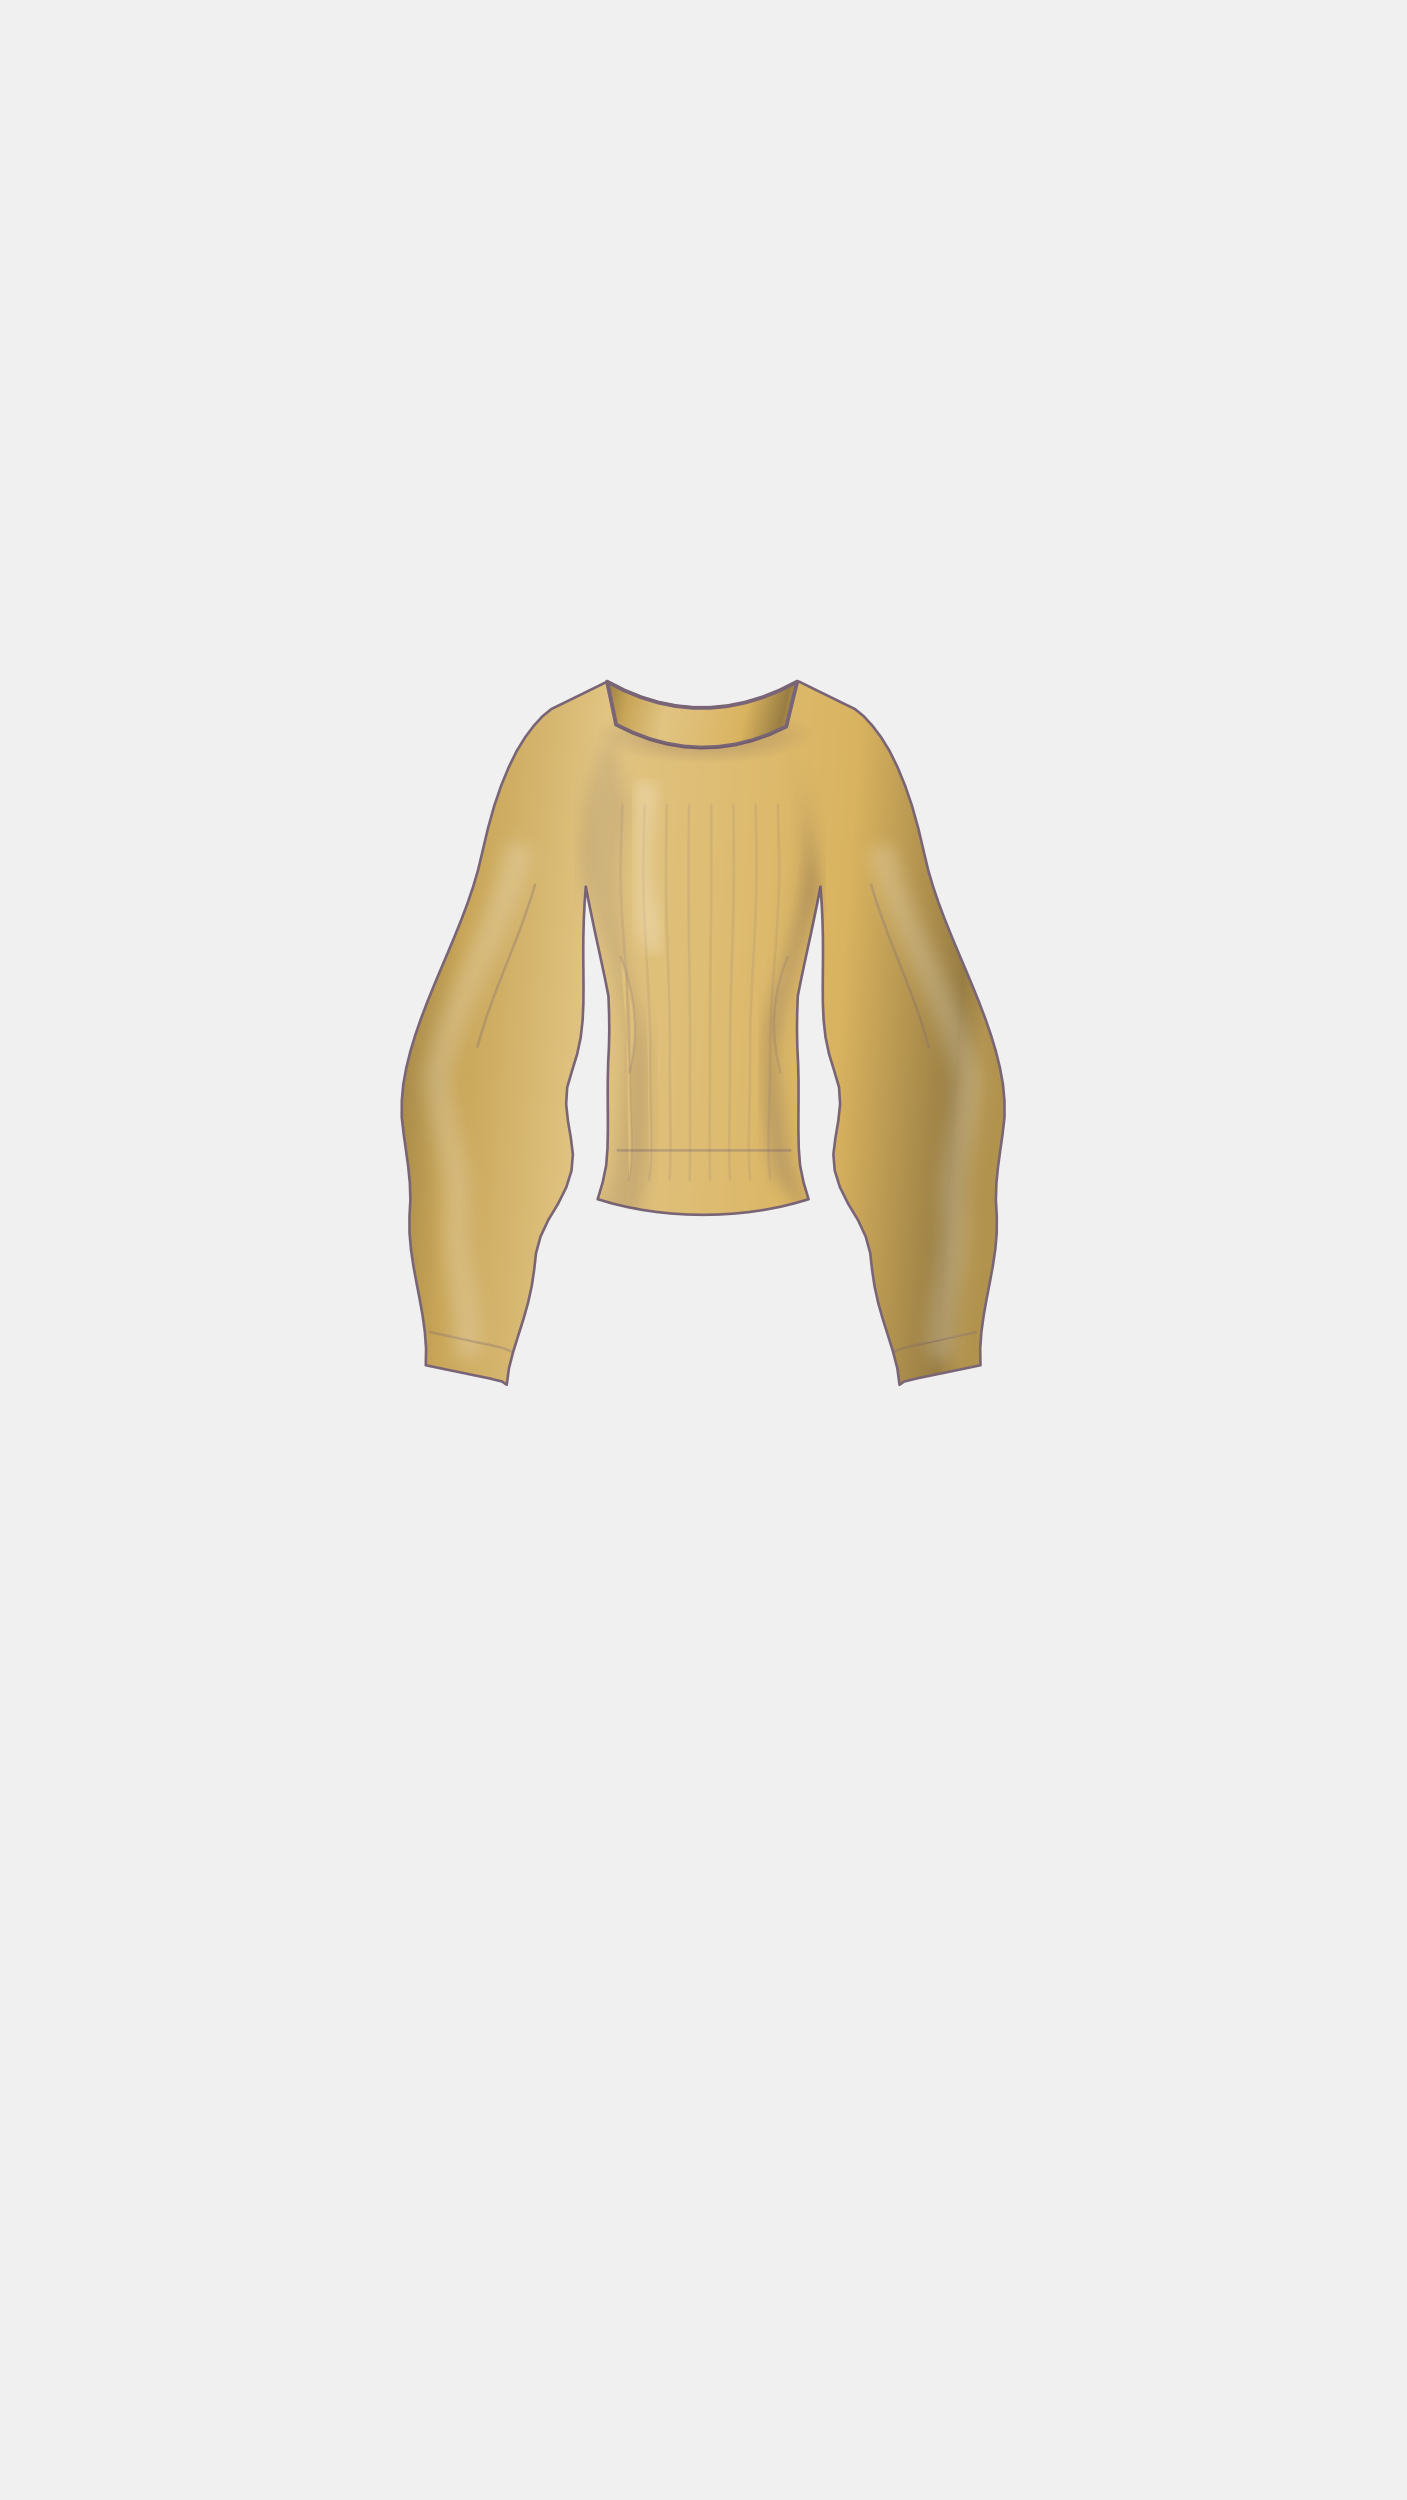
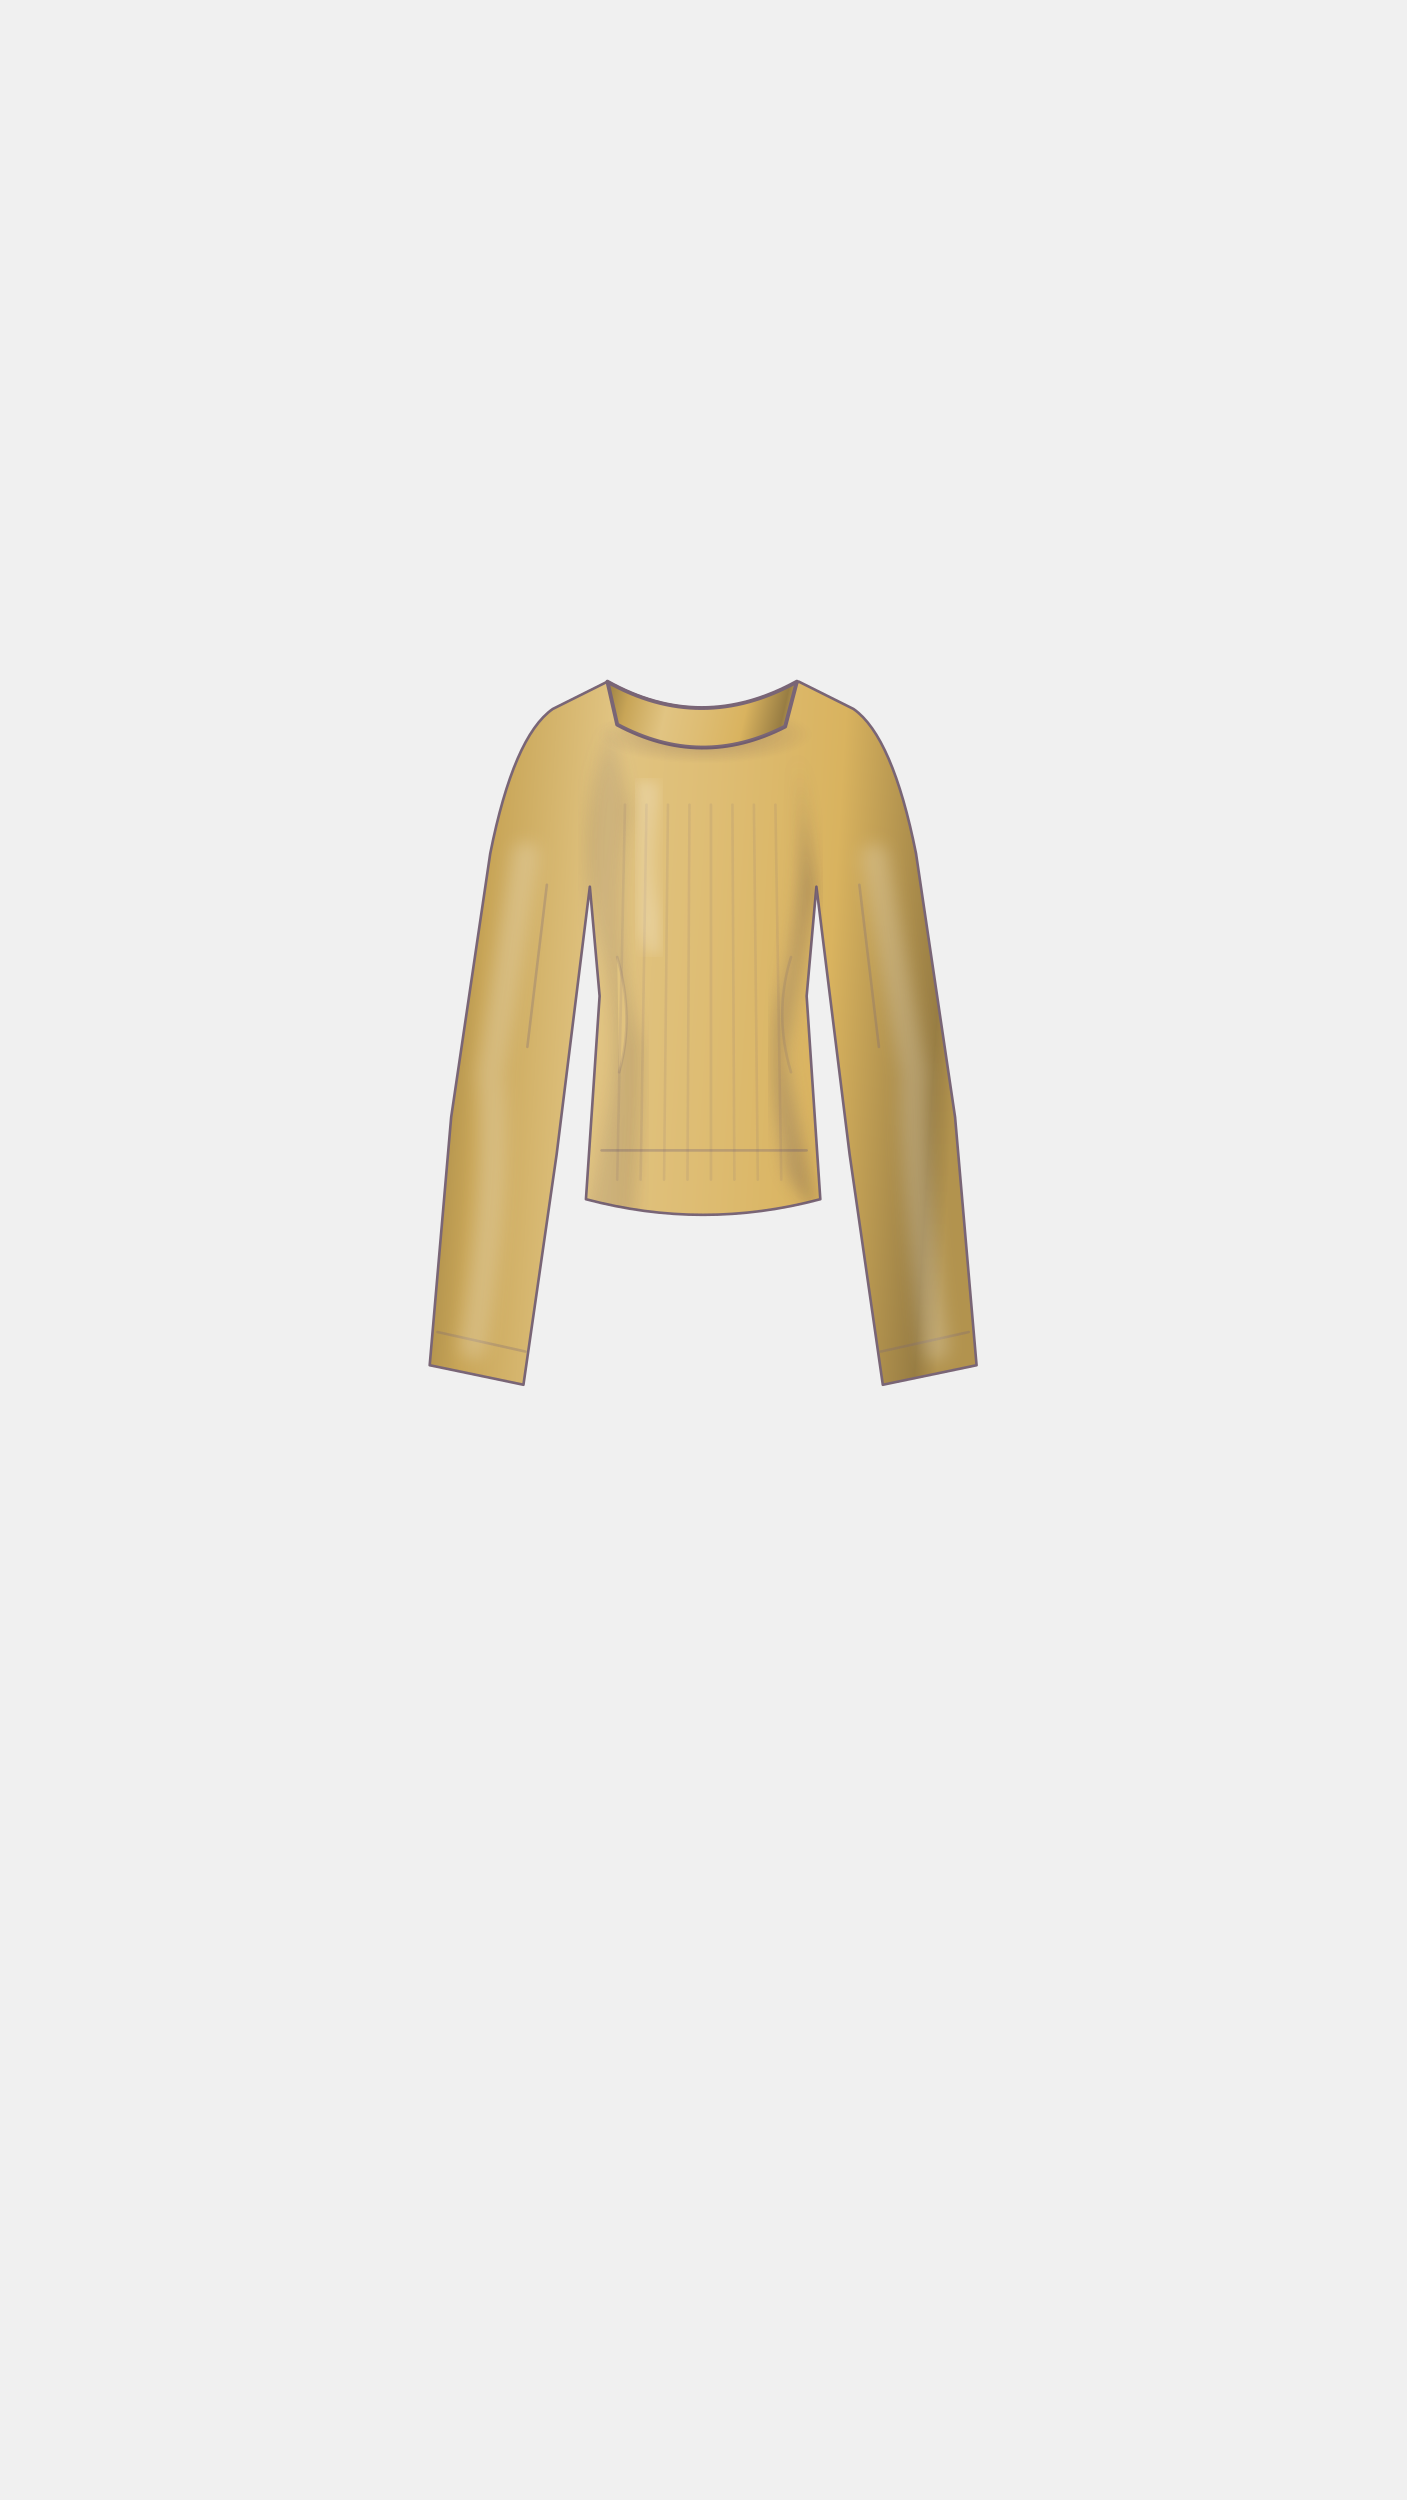
<svg xmlns="http://www.w3.org/2000/svg" width="720" height="1280" viewBox="0 0 720 1280" fill="none">
  <defs>
-     <linearGradient id="msvpzds-0" x1="0" y1="0" x2="1" y2=".08">
+     <linearGradient id="m174oaxn-0" x1="0" y1="0" x2="1" y2=".08">
      <stop stop-color="#9a7f43" />
      <stop offset=".13" stop-color="#c8a557" />
      <stop offset=".34" stop-color="#e1c482" />
      <stop offset=".53" stop-color="#debd74" />
      <stop offset=".76" stop-color="#d9b35f" />
      <stop offset=".96" stop-color="#987d43" />
      <stop offset="1" stop-color="#b2934e" />
    </linearGradient>
-     <linearGradient id="msvpzds-1" x1="0" y1="0" x2="1" y2=".08">
+     <linearGradient id="m174oaxn-1" x1="0" y1="0" x2="1" y2=".08">
      <stop stop-color="#221728" />
      <stop offset=".13" stop-color="#2c1d34" />
      <stop offset=".34" stop-color="#5e5165" />
      <stop offset=".53" stop-color="#4b3d53" />
      <stop offset=".76" stop-color="#302039" />
      <stop offset=".96" stop-color="#221628" />
      <stop offset="1" stop-color="#271a2f" />
    </linearGradient>
  </defs>
  <g stroke="#796576" stroke-width="1.35" stroke-linecap="round" stroke-linejoin="round">
    <defs>
      <clipPath id="cloth-clip">
-         <path d="M310.845 349L303.757 352.5L296.644 356L289.504 359.5L282.335 363L277.81 366.679L273.391 371.494L268.895 377.444L264.533 384.531L260.498 392.753L256.649 402.111L253.049 412.605L249.804 424.235L246.792 437L244.784 445.438L242.303 453.875L239.434 462.313L236.261 470.75L232.869 479.188L229.343 487.625L225.768 496.063L222.229 504.5L218.81 512.938L215.598 521.375L212.675 529.813L210.128 538.25L208.042 546.688L206.5 555.125L205.725 563.563L205.694 572L206.669 580.467L207.864 588.933L209.014 597.4L209.854 605.867L210.119 614.333L209.654 622.8L209.675 631.267L210.421 639.733L211.678 648.2L213.231 656.667L214.869 665.133L216.378 673.6L217.543 682.067L218.153 690.533L217.993 699L226.003 700.667L234.039 702.333L242.111 704L250.213 705.667L257.059 707.333L259.439 709L260.57 700.571L262.741 692.143L265.363 683.714L268.037 675.286L270.409 666.857L272.252 658.429L273.508 650L274.445 641.571L276.745 633.143L280.678 624.714L285.759 616.286L289.95 607.857L292.596 599.429L293.317 591L292.235 582.438L290.784 573.875L289.861 565.313L290.395 556.75L292.899 548.188L295.528 539.625L297.33 531.063L298.287 522.5L298.686 513.938L298.757 505.375L298.687 496.813L298.622 488.25L298.67 479.688L298.891 471.125L299.311 462.563L299.934 454L301.468 462L303.121 470L304.799 478L306.535 486L308.27 494L309.952 502L311.528 510L311.843 518.667L311.951 527.333L311.779 536L311.357 544.667L311.159 553.333L311.151 562L311.212 570.667L311.216 579.333L311.031 588L310.374 596.667L308.588 605.333L306.011 614L313.238 616.122L320.684 617.918L328.319 619.388L336.107 620.531L344.008 621.347L351.985 621.837L360 622L368.015 621.837L375.992 621.347L383.893 620.531L391.681 619.388L399.316 617.918L406.762 616.122L413.989 614L411.412 605.333L409.626 596.667L408.969 588L408.784 579.333L408.788 570.667L408.849 562L408.841 553.333L408.643 544.667L408.221 536L408.049 527.333L408.157 518.667L408.472 510L410.048 502L411.73 494L413.465 486L415.201 478L416.879 470L418.532 462L420.066 454L420.689 462.563L421.109 471.125L421.33 479.688L421.378 488.25L421.313 496.813L421.243 505.375L421.314 513.938L421.713 522.5L422.67 531.063L424.472 539.625L427.101 548.188L429.605 556.75L430.139 565.313L429.216 573.875L427.765 582.438L426.683 591L427.404 599.429L430.05 607.857L434.241 616.286L439.322 624.714L443.255 633.143L445.555 641.571L446.492 650L447.748 658.429L449.591 666.857L451.963 675.286L454.637 683.714L457.259 692.143L459.43 700.571L460.561 709L462.941 707.333L469.787 705.667L477.889 704L485.961 702.333L493.997 700.667L502.007 699L501.847 690.533L502.457 682.067L503.622 673.6L505.131 665.133L506.769 656.667L508.322 648.2L509.579 639.733L510.325 631.267L510.346 622.8L509.881 614.333L510.146 605.867L510.986 597.4L512.136 588.933L513.331 580.467L514.306 572L514.275 563.563L513.5 555.125L511.958 546.688L509.872 538.25L507.325 529.813L504.402 521.375L501.19 512.938L497.771 504.5L494.232 496.063L490.657 487.625L487.131 479.188L483.739 470.75L480.566 462.313L477.697 453.875L475.216 445.438L473.208 437L470.196 424.235L466.951 412.605L463.351 402.111L459.502 392.753L455.467 384.531L451.105 377.444L446.609 371.494L442.19 366.679L437.665 363L430.496 359.5L423.356 356L416.243 352.5L409.155 349L400.279 353.463L391.371 357.033L382.433 359.711L373.47 361.496L364.492 362.388L355.508 362.388L346.53 361.496L337.567 359.711L328.629 357.033L319.721 353.463L310.845 349Z" fill="url(#msvpzds-0)" />
-         <path d="M310.845 349L319.547 353.463L328.297 357.033L337.093 359.711L345.93 361.496L354.8 362.388L363.692 362.388L372.595 361.496L381.5 359.711L390.398 357.033L399.282 353.463L408.152 349L406.272 356.667L404.407 364.333L402.548 372L393.905 375.95L385.215 379L376.49 381.15L367.741 382.4L358.981 382.75L350.223 382.2L341.478 380.75L332.76 378.4L324.08 375.15L315.449 371Z" fill="url(#msvpzds-0)" stroke-width="2" />
-         <path d="M220.064 682L227.88 683.667L235.672 685.333L243.44 687L251.182 688.667L258 690.333L261.87 692M458.13 692L462 690.333L468.818 688.667L476.56 687L484.328 685.333L492.12 683.667L499.936 682M273.95 453L271.396 461.3L268.538 469.6L265.456 477.9L262.233 486.2L258.948 494.5L255.683 502.8L252.518 511.1L249.534 519.4L246.812 527.7L244.433 536M446.05 453L448.604 461.3L451.462 469.6L454.544 477.9L457.767 486.2L461.052 494.5L464.317 502.8L467.482 511.1L470.466 519.4L473.188 527.7L475.567 536" stroke="#796576" opacity="0.3" />
-         <path d="M318.658 412L318.342 420.727L318.063 429.455L317.834 438.182L317.733 446.909L317.885 455.636L318.246 464.364L318.767 473.091L319.397 481.818L320.084 490.545L320.775 499.273L321.416 508L321.954 516.727L322.331 525.455L322.494 534.182L322.415 542.909L322.459 551.636L322.666 560.364L322.939 569.091L323.181 577.818L323.292 586.545L323.116 595.273L322.121 604" stroke="#796576" opacity="0.13" />
-         <path d="M330.027 412L329.793 420.727L329.587 429.455L329.415 438.182L329.337 446.909L329.443 455.636L329.701 464.364L330.074 473.091L330.527 481.818L331.021 490.545L331.519 499.273L331.981 508L332.367 516.727L332.638 525.455L332.752 534.182L332.691 542.909L332.719 551.636L332.866 560.364L333.061 569.091L333.233 577.818L333.31 586.545L333.179 595.273L332.451 604" stroke="#796576" opacity="0.13" />
-         <path d="M341.396 412L341.244 420.727L341.11 429.455L340.997 438.182L340.942 446.909L341.001 455.636L341.155 464.364L341.382 473.091L341.657 481.818L341.959 490.545L342.263 499.273L342.545 508L342.781 516.727L342.944 525.455L343.01 534.182L342.967 542.909L342.979 551.636L343.066 560.364L343.182 569.091L343.285 577.818L343.328 586.545L343.241 595.273L342.782 604" stroke="#796576" opacity="0.13" />
-         <path d="M352.765 412L352.696 420.727L352.633 429.455L352.578 438.182L352.547 446.909L352.56 455.636L352.61 464.364L352.689 473.091L352.788 481.818L352.897 490.545L353.008 499.273L353.11 508L353.194 516.727L353.25 525.455L353.268 534.182L353.243 542.909L353.24 551.636L353.266 560.364L353.304 569.091L353.337 577.818L353.347 586.545L353.304 595.273L353.113 604" stroke="#796576" opacity="0.13" />
-         <path d="M364.134 412L364.147 420.727L364.156 429.455L364.16 438.182L364.151 446.909L364.118 455.636L364.065 464.364L363.996 473.091L363.918 481.818L363.835 490.545L363.752 499.273L363.675 508L363.608 516.727L363.557 525.455L363.526 534.182L363.519 542.909L363.5 551.636L363.466 560.364L363.426 569.091L363.389 577.818L363.365 586.545L363.367 595.273L363.444 604" stroke="#796576" opacity="0.13" />
-         <path d="M375.503 412L375.598 420.727L375.679 429.455L375.741 438.182L375.756 446.909L375.676 455.636L375.519 464.364L375.303 473.091L375.048 481.818L374.773 490.545L374.496 499.273L374.239 508L374.021 516.727L373.863 525.455L373.784 534.182L373.794 542.909L373.76 551.636L373.666 560.364L373.547 569.091L373.441 577.818L373.383 586.545L373.43 595.273L373.774 604" stroke="#796576" opacity="0.13" />
-         <path d="M386.872 412L387.05 420.727L387.202 429.455L387.323 438.182L387.361 446.909L387.235 455.636L386.974 464.364L386.611 473.091L386.178 481.818L385.71 490.545L385.241 499.273L384.804 508L384.435 516.727L384.169 525.455L384.043 534.182L384.07 542.909L384.02 551.636L383.865 560.364L383.669 569.091L383.493 577.818L383.401 586.545L383.493 595.273L384.105 604" stroke="#796576" opacity="0.13" />
-         <path d="M398.241 412L398.501 420.727L398.725 429.455L398.904 438.182L398.965 446.909L398.793 455.636L398.428 464.364L397.918 473.091L397.309 481.818L396.648 490.545L395.985 499.273L395.369 508L394.849 516.727L394.476 525.455L394.301 534.182L394.346 542.909L394.28 551.636L394.065 560.364L393.791 569.091L393.545 577.818L393.42 586.545L393.555 595.273L394.436 604" stroke="#796576" opacity="0.13" />
-         <path d="M316.3 589L323.653 589L331.007 589L338.36 589L345.713 589L353.067 589L360.42 589L367.774 589L375.127 589L382.48 589L389.834 589L397.187 589L404.54 589" stroke="#796576" opacity="0.35" />
-         <path d="M317.76 490L320.768 498.796L322.984 507.469L324.407 516.02L325.038 524.449L324.866 532.755L323.868 540.939L322.297 549M403.2 490L400.239 498.306L398.083 506.653L396.733 515.041L396.195 523.469L396.489 531.939L397.66 540.449L399.457 549" stroke="#796576" opacity="0.18" />
+         <path d="M311 349 L283 363 Q263 377 251 437 L231 572 L220 699 L268 709 L285 591 L302 454 L307 510 L300 614 Q360 630 420 614 L413 510 L418 454 L435 591 L452 709 L500 699 L489 572 L469 437 Q457 377 437 363 L409 349 Q360 376 311 349Z" fill="url(#m174oaxn-0)" />
+         <path d="M311 349 Q359 376 408 349 L402 372 Q359 394 316 371Z" fill="url(#m174oaxn-0)" stroke-width="2" />
+         <path d="M224 682 L269 692 M451 692 L496 682 M280 453 L270 536 M440 453 L450 536" stroke="#796576" opacity="0.3" />
+         <path d="M320 412 L316 604" stroke="#796576" opacity="0.13" />
+         <path d="M331 412 L328 604" stroke="#796576" opacity="0.13" />
+         <path d="M342 412 L340 604" stroke="#796576" opacity="0.13" />
+         <path d="M353 412 L352 604" stroke="#796576" opacity="0.13" />
+         <path d="M364 412 L364 604" stroke="#796576" opacity="0.13" />
+         <path d="M375 412 L376 604" stroke="#796576" opacity="0.13" />
+         <path d="M386 412 L388 604" stroke="#796576" opacity="0.13" />
+         <path d="M397 412 L400 604" stroke="#796576" opacity="0.13" />
+         <path d="M308 589 L413 589" stroke="#796576" opacity="0.35" />
+         <path d="M316 490 Q325 521 317 549 M405 490 Q396 519 405 549" stroke="#796576" opacity="0.18" />
      </clipPath>
      <linearGradient id="cloth-round">
        <stop stop-color="#302039" stop-opacity=".24" />
        <stop offset=".3" stop-color="#fff" stop-opacity=".27" />
        <stop offset=".58" stop-color="#fff" stop-opacity="0" />
        <stop offset=".87" stop-color="#302039" stop-opacity=".26" />
        <stop offset="1" stop-color="#fff" stop-opacity=".1" />
      </linearGradient>
      <radialGradient id="cloth-occlusion">
        <stop stop-color="#46304a" stop-opacity=".3" />
        <stop offset="1" stop-color="#46304a" stop-opacity="0" />
      </radialGradient>
      <filter id="cloth-soft">
        <feGaussianBlur stdDeviation="4" />
      </filter>
    </defs>
-     <path d="M310.845 349L303.757 352.5L296.644 356L289.504 359.5L282.335 363L277.81 366.679L273.391 371.494L268.895 377.444L264.533 384.531L260.498 392.753L256.649 402.111L253.049 412.605L249.804 424.235L246.792 437L244.784 445.438L242.303 453.875L239.434 462.313L236.261 470.75L232.869 479.188L229.343 487.625L225.768 496.063L222.229 504.5L218.81 512.938L215.598 521.375L212.675 529.813L210.128 538.25L208.042 546.688L206.5 555.125L205.725 563.563L205.694 572L206.669 580.467L207.864 588.933L209.014 597.4L209.854 605.867L210.119 614.333L209.654 622.8L209.675 631.267L210.421 639.733L211.678 648.2L213.231 656.667L214.869 665.133L216.378 673.6L217.543 682.067L218.153 690.533L217.993 699L226.003 700.667L234.039 702.333L242.111 704L250.213 705.667L257.059 707.333L259.439 709L260.57 700.571L262.741 692.143L265.363 683.714L268.037 675.286L270.409 666.857L272.252 658.429L273.508 650L274.445 641.571L276.745 633.143L280.678 624.714L285.759 616.286L289.95 607.857L292.596 599.429L293.317 591L292.235 582.438L290.784 573.875L289.861 565.313L290.395 556.75L292.899 548.188L295.528 539.625L297.33 531.063L298.287 522.5L298.686 513.938L298.757 505.375L298.687 496.813L298.622 488.25L298.67 479.688L298.891 471.125L299.311 462.563L299.934 454L301.468 462L303.121 470L304.799 478L306.535 486L308.27 494L309.952 502L311.528 510L311.843 518.667L311.951 527.333L311.779 536L311.357 544.667L311.159 553.333L311.151 562L311.212 570.667L311.216 579.333L311.031 588L310.374 596.667L308.588 605.333L306.011 614L313.238 616.122L320.684 617.918L328.319 619.388L336.107 620.531L344.008 621.347L351.985 621.837L360 622L368.015 621.837L375.992 621.347L383.893 620.531L391.681 619.388L399.316 617.918L406.762 616.122L413.989 614L411.412 605.333L409.626 596.667L408.969 588L408.784 579.333L408.788 570.667L408.849 562L408.841 553.333L408.643 544.667L408.221 536L408.049 527.333L408.157 518.667L408.472 510L410.048 502L411.73 494L413.465 486L415.201 478L416.879 470L418.532 462L420.066 454L420.689 462.563L421.109 471.125L421.33 479.688L421.378 488.25L421.313 496.813L421.243 505.375L421.314 513.938L421.713 522.5L422.67 531.063L424.472 539.625L427.101 548.188L429.605 556.75L430.139 565.313L429.216 573.875L427.765 582.438L426.683 591L427.404 599.429L430.05 607.857L434.241 616.286L439.322 624.714L443.255 633.143L445.555 641.571L446.492 650L447.748 658.429L449.591 666.857L451.963 675.286L454.637 683.714L457.259 692.143L459.43 700.571L460.561 709L462.941 707.333L469.787 705.667L477.889 704L485.961 702.333L493.997 700.667L502.007 699L501.847 690.533L502.457 682.067L503.622 673.6L505.131 665.133L506.769 656.667L508.322 648.2L509.579 639.733L510.325 631.267L510.346 622.8L509.881 614.333L510.146 605.867L510.986 597.4L512.136 588.933L513.331 580.467L514.306 572L514.275 563.563L513.5 555.125L511.958 546.688L509.872 538.25L507.325 529.813L504.402 521.375L501.19 512.938L497.771 504.5L494.232 496.063L490.657 487.625L487.131 479.188L483.739 470.75L480.566 462.313L477.697 453.875L475.216 445.438L473.208 437L470.196 424.235L466.951 412.605L463.351 402.111L459.502 392.753L455.467 384.531L451.105 377.444L446.609 371.494L442.19 366.679L437.665 363L430.496 359.5L423.356 356L416.243 352.5L409.155 349L400.279 353.463L391.371 357.033L382.433 359.711L373.47 361.496L364.492 362.388L355.508 362.388L346.53 361.496L337.567 359.711L328.629 357.033L319.721 353.463L310.845 349Z" fill="url(#msvpzds-0)" />
-     <path d="M310.845 349L319.547 353.463L328.297 357.033L337.093 359.711L345.93 361.496L354.8 362.388L363.692 362.388L372.595 361.496L381.5 359.711L390.398 357.033L399.282 353.463L408.152 349L406.272 356.667L404.407 364.333L402.548 372L393.905 375.95L385.215 379L376.49 381.15L367.741 382.4L358.981 382.75L350.223 382.2L341.478 380.75L332.76 378.4L324.08 375.15L315.449 371Z" fill="url(#msvpzds-0)" stroke-width="2" />
-     <path d="M220.064 682L227.88 683.667L235.672 685.333L243.44 687L251.182 688.667L258 690.333L261.87 692M458.13 692L462 690.333L468.818 688.667L476.56 687L484.328 685.333L492.12 683.667L499.936 682M273.95 453L271.396 461.3L268.538 469.6L265.456 477.9L262.233 486.2L258.948 494.5L255.683 502.8L252.518 511.1L249.534 519.4L246.812 527.7L244.433 536M446.05 453L448.604 461.3L451.462 469.6L454.544 477.9L457.767 486.2L461.052 494.5L464.317 502.8L467.482 511.1L470.466 519.4L473.188 527.7L475.567 536" stroke="#796576" opacity="0.3" />
-     <path d="M318.658 412L318.342 420.727L318.063 429.455L317.834 438.182L317.733 446.909L317.885 455.636L318.246 464.364L318.767 473.091L319.397 481.818L320.084 490.545L320.775 499.273L321.416 508L321.954 516.727L322.331 525.455L322.494 534.182L322.415 542.909L322.459 551.636L322.666 560.364L322.939 569.091L323.181 577.818L323.292 586.545L323.116 595.273L322.121 604" stroke="#796576" opacity="0.13" />
-     <path d="M330.027 412L329.793 420.727L329.587 429.455L329.415 438.182L329.337 446.909L329.443 455.636L329.701 464.364L330.074 473.091L330.527 481.818L331.021 490.545L331.519 499.273L331.981 508L332.367 516.727L332.638 525.455L332.752 534.182L332.691 542.909L332.719 551.636L332.866 560.364L333.061 569.091L333.233 577.818L333.31 586.545L333.179 595.273L332.451 604" stroke="#796576" opacity="0.13" />
-     <path d="M341.396 412L341.244 420.727L341.11 429.455L340.997 438.182L340.942 446.909L341.001 455.636L341.155 464.364L341.382 473.091L341.657 481.818L341.959 490.545L342.263 499.273L342.545 508L342.781 516.727L342.944 525.455L343.01 534.182L342.967 542.909L342.979 551.636L343.066 560.364L343.182 569.091L343.285 577.818L343.328 586.545L343.241 595.273L342.782 604" stroke="#796576" opacity="0.13" />
-     <path d="M352.765 412L352.696 420.727L352.633 429.455L352.578 438.182L352.547 446.909L352.56 455.636L352.61 464.364L352.689 473.091L352.788 481.818L352.897 490.545L353.008 499.273L353.11 508L353.194 516.727L353.25 525.455L353.268 534.182L353.243 542.909L353.24 551.636L353.266 560.364L353.304 569.091L353.337 577.818L353.347 586.545L353.304 595.273L353.113 604" stroke="#796576" opacity="0.13" />
-     <path d="M364.134 412L364.147 420.727L364.156 429.455L364.16 438.182L364.151 446.909L364.118 455.636L364.065 464.364L363.996 473.091L363.918 481.818L363.835 490.545L363.752 499.273L363.675 508L363.608 516.727L363.557 525.455L363.526 534.182L363.519 542.909L363.5 551.636L363.466 560.364L363.426 569.091L363.389 577.818L363.365 586.545L363.367 595.273L363.444 604" stroke="#796576" opacity="0.13" />
-     <path d="M375.503 412L375.598 420.727L375.679 429.455L375.741 438.182L375.756 446.909L375.676 455.636L375.519 464.364L375.303 473.091L375.048 481.818L374.773 490.545L374.496 499.273L374.239 508L374.021 516.727L373.863 525.455L373.784 534.182L373.794 542.909L373.76 551.636L373.666 560.364L373.547 569.091L373.441 577.818L373.383 586.545L373.43 595.273L373.774 604" stroke="#796576" opacity="0.13" />
-     <path d="M386.872 412L387.05 420.727L387.202 429.455L387.323 438.182L387.361 446.909L387.235 455.636L386.974 464.364L386.611 473.091L386.178 481.818L385.71 490.545L385.241 499.273L384.804 508L384.435 516.727L384.169 525.455L384.043 534.182L384.07 542.909L384.02 551.636L383.865 560.364L383.669 569.091L383.493 577.818L383.401 586.545L383.493 595.273L384.105 604" stroke="#796576" opacity="0.13" />
-     <path d="M398.241 412L398.501 420.727L398.725 429.455L398.904 438.182L398.965 446.909L398.793 455.636L398.428 464.364L397.918 473.091L397.309 481.818L396.648 490.545L395.985 499.273L395.369 508L394.849 516.727L394.476 525.455L394.301 534.182L394.346 542.909L394.28 551.636L394.065 560.364L393.791 569.091L393.545 577.818L393.42 586.545L393.555 595.273L394.436 604" stroke="#796576" opacity="0.13" />
-     <path d="M316.3 589L323.653 589L331.007 589L338.36 589L345.713 589L353.067 589L360.42 589L367.774 589L375.127 589L382.48 589L389.834 589L397.187 589L404.54 589" stroke="#796576" opacity="0.35" />
-     <path d="M317.76 490L320.768 498.796L322.984 507.469L324.407 516.02L325.038 524.449L324.866 532.755L323.868 540.939L322.297 549M403.2 490L400.239 498.306L398.083 506.653L396.733 515.041L396.195 523.469L396.489 531.939L397.66 540.449L399.457 549" stroke="#796576" opacity="0.18" />
+     <path d="M311 349 L283 363 Q263 377 251 437 L231 572 L220 699 L268 709 L285 591 L302 454 L307 510 L300 614 Q360 630 420 614 L413 510 L418 454 L435 591 L452 709 L500 699 L489 572 L469 437 Q457 377 437 363 L409 349 Q360 376 311 349Z" fill="url(#m174oaxn-0)" />
+     <path d="M311 349 Q359 376 408 349 L402 372 Q359 394 316 371Z" fill="url(#m174oaxn-0)" stroke-width="2" />
+     <path d="M224 682 L269 692 M451 692 L496 682 M280 453 L270 536 M440 453 L450 536" stroke="#796576" opacity="0.3" />
+     <path d="M320 412 L316 604" stroke="#796576" opacity="0.13" />
+     <path d="M331 412 L328 604" stroke="#796576" opacity="0.13" />
+     <path d="M342 412 L340 604" stroke="#796576" opacity="0.13" />
+     <path d="M353 412 L352 604" stroke="#796576" opacity="0.13" />
+     <path d="M364 412 L364 604" stroke="#796576" opacity="0.13" />
+     <path d="M375 412 L376 604" stroke="#796576" opacity="0.13" />
+     <path d="M386 412 L388 604" stroke="#796576" opacity="0.13" />
+     <path d="M397 412 L400 604" stroke="#796576" opacity="0.13" />
+     <path d="M308 589 L413 589" stroke="#796576" opacity="0.35" />
+     <path d="M316 490 Q325 521 317 549 M405 490 Q396 519 405 549" stroke="#796576" opacity="0.18" />
    <g data-material="cloth-volume" clip-path="url(#cloth-clip)">
-       <path d="M312.338 374L308.826 381.771L305.775 389.75L303.198 397.938L301.115 406.333L299.548 414.937L298.47 423.75L297.836 432.771L297.85 442L298.8 451.438L300.892 461.083L303.712 470.938L307.006 481L310.314 489.198L313.165 497.43L315.531 505.694L317.386 513.992L318.705 522.322L319.457 530.686L319.605 539.083L319.334 547.512L318.927 555.975L318.308 564.471L317.394 573L316.436 580.857L315.336 588.714L313.856 596.571L311.467 604.429L308.37 612.286L304.884 620.143L301.368 628L309.378 628L317.388 628L325.398 628L328.173 616.331L330.539 605.322L332.023 594.975L332.588 585.289L332.846 576.264L332.947 567.901L332.964 560.198L332.94 553.157L332.894 546.777L332.831 541.058L332.697 536L330.364 527.556L328.091 519.082L325.896 510.577L323.817 502.041L321.904 493.474L320.217 484.878L318.825 476.25L317.799 467.592L317.211 458.903L317.128 450.184L317.608 441.434L318.611 432.653L319.986 423.842L321.715 415Z" fill="url(#msvpzds-1)" stroke="none" opacity=".13" filter="url(#cloth-soft)" />
-       <path d="M408.986 386L410.057 395.041L410.901 404.012L411.5 412.911L411.841 421.74L411.909 430.497L411.692 439.183L411.076 447.799L409.956 456.343L408.411 464.817L406.522 473.219L404.365 481.55L402.01 489.811L399.52 498L397.05 504.681L395.003 511.722L393.395 519.125L392.247 526.889L391.593 535.014L391.441 543.5L391.493 552.347L391.72 561.556L392.191 571.125L393.009 581.056L394.318 591.347L396.762 602L402.476 609L408.768 616L415.471 623L411.762 614.8L408.357 606.6L405.623 598.4L403.855 590.2L402.615 582L401.542 573.8L400.528 565.6L399.478 557.4L398.311 549.2L396.958 541L398.483 532.4L400.284 523.8L402.337 515.2L404.607 506.6L407.048 498L409.61 489.4L412.233 480.8L414.85 472.2L417.388 463.6L419.998 455Z" fill="url(#msvpzds-1)" stroke="none" opacity=".24" filter="url(#cloth-soft)" />
-       <path d="M329.073 406L326.992 417.012L325.664 427.383L325.105 437.111L325.367 446.198L326.534 454.642L328.511 462.444L331.204 469.605L334.539 476.123L338.461 482" fill="none" stroke="#fff" stroke-width="16" opacity=".22" filter="url(#cloth-soft)" />
-       <path d="M264.729 438L262.504 446.615L259.798 455.231L256.701 463.846L253.303 472.462L249.695 481.077L245.967 489.692L242.209 498.308L238.513 506.923L234.968 515.538L231.664 524.154L228.693 532.769L226.144 541.385L224.107 550L224.565 556.402L225.381 563.109L226.579 570.121L228.065 577.438L229.707 585.059L231.332 592.984L232.715 601.215L233.582 609.75L233.599 618.59L233.222 627.734L233.673 637.184L234.769 646.938L236.239 656.996L237.75 667.359L238.903 678.027L239.227 689M452.341 439L454.77 447.538L457.662 456.077L460.93 464.615L464.485 473.154L468.239 481.692L472.105 490.231L475.994 498.769L479.818 507.308L483.49 515.846L486.921 524.385L490.024 532.923L492.711 541.462L494.893 550L494.91 556.523L494.501 563.344L493.654 570.461L492.469 577.875L491.086 585.586L489.688 593.594L488.508 601.898L487.828 610.5L487.991 619.398L488.346 628.594L487.816 638.086L486.618 647.875L485.03 657.961L483.39 668.344L482.104 679.023L481.645 690" fill="none" stroke="#fff" stroke-width="14" opacity=".2" filter="url(#cloth-soft)" />
-       <path d="M416.848 376L416.638 376.979L416.428 377.958L415.743 378.92L415.058 379.882L413.908 380.811L412.758 381.74L411.162 382.62L409.564 383.5L407.548 384.316L405.53 385.131L403.128 385.869L400.724 386.607L397.976 387.253L395.226 387.9L392.18 388.445L389.132 388.99L385.84 389.424L382.547 389.858L379.067 390.174L375.585 390.489L371.977 390.68L368.369 390.872L364.696 390.936L361.023 391L357.35 390.936L353.678 390.872L350.069 390.68L346.461 390.489L342.979 390.174L339.498 389.858L336.205 389.424L332.912 388.99L329.864 388.445L326.817 387.9L324.067 387.253L321.318 386.607L318.913 385.869L316.51 385.131L314.491 384.316L312.474 383.5L310.876 382.62L309.279 381.74L308.127 380.811L306.977 379.882L306.29 378.92L305.604 377.958L305.394 376.979L305.183 376L305.449 375.021L305.716 374.042L306.454 373.08L307.191 372.118L308.387 371.189L309.581 370.26L311.213 369.38L312.843 368.5L314.882 367.684L316.919 366.869L319.33 366.131L321.739 365.393L324.481 364.747L327.221 364.1L330.247 363.555L333.271 363.01L336.53 362.576L339.787 362.142L343.224 361.826L346.66 361.511L350.216 361.32L353.773 361.128L357.39 361.064L361.008 361L364.625 361.064L368.243 361.128L371.799 361.32L375.356 361.511L378.792 361.826L382.229 362.142L385.487 362.576L388.746 363.01L391.771 363.555L394.797 364.1L397.538 364.747L400.28 365.393L402.69 366.131L405.102 366.869L407.14 367.684L409.179 368.5L410.81 369.38L412.443 370.26L413.638 371.189L414.835 372.118L415.573 373.08L416.313 374.042L416.58 375.021L416.848 376Z" fill="url(#cloth-occlusion)" stroke="none" />
+       <path d="M313 374 Q292 420 306 481 Q320 526 310 573 L299 628 L324 628 Q330 562 329 536 Q311 477 323 415Z" fill="url(#m174oaxn-1)" stroke="none" opacity=".13" filter="url(#cloth-soft)" />
+       <path d="M408 386 Q414 445 402 498 Q389 537 403 602 L419 623 L402 541 L418 455Z" fill="url(#m174oaxn-1)" stroke="none" opacity=".24" filter="url(#cloth-soft)" />
+       <path d="M330 406 Q320 457 338 482" fill="none" stroke="#fff" stroke-width="16" opacity=".22" filter="url(#cloth-soft)" />
+       <path d="M269 438 L251 550 Q256 600 242 689 M448 439 L468 550 Q467 601 479 690" fill="none" stroke="#fff" stroke-width="14" opacity=".2" filter="url(#cloth-soft)" />
+       <ellipse cx="361" cy="376" rx="55" ry="15" fill="url(#cloth-occlusion)" stroke="none" />
    </g>
  </g>
</svg>
